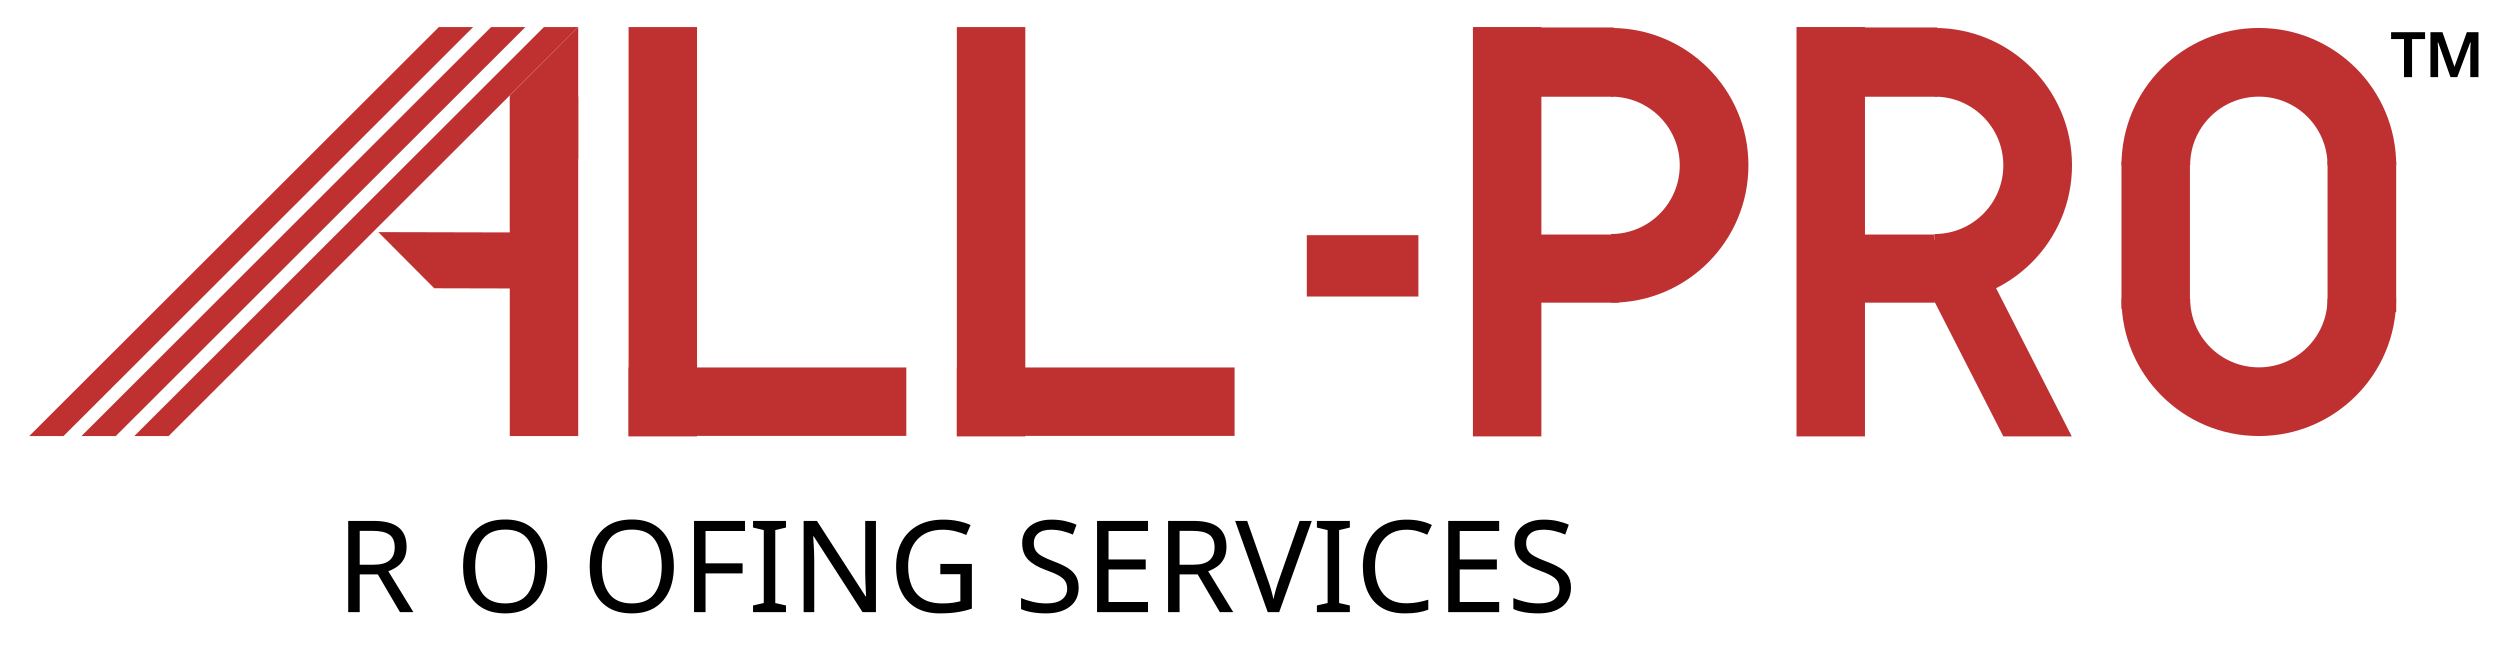
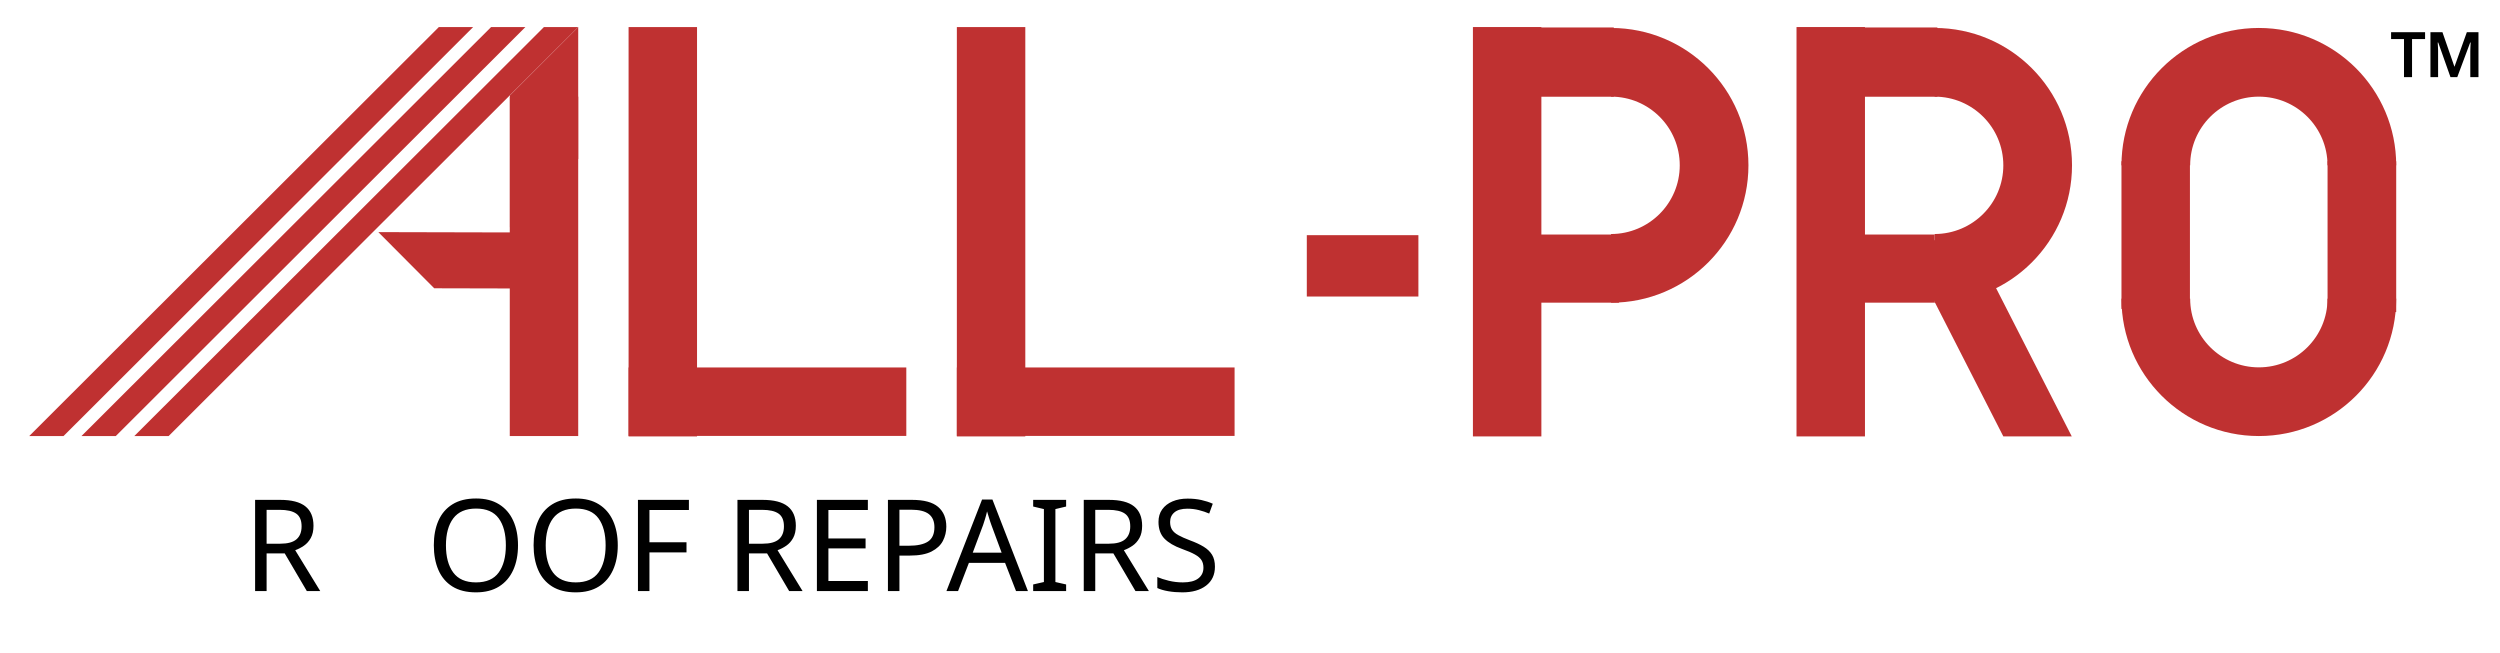
- <svg xmlns="http://www.w3.org/2000/svg" width="100%" height="100%" viewBox="0 0 9000 2350" version="1.1" xml:space="preserve" style="fill-rule:evenodd;clip-rule:evenodd;stroke-linejoin:round;stroke-miterlimit:2;">
-   <rect id="Artboard2" x="0" y="0" width="9000" height="2349.16" style="fill:none;" />
-   <g id="aprLogoMinimized">
-     <g id="minimal">
-       <path d="M1703.27,97.479l-123.525,-0l-1474.53,1472.27l123.53,0l1474.53,-1472.27Z" style="fill:#bf3131;" />
-       <path d="M1891.38,97.479l-123.525,-0l-1474.53,1472.27l123.53,0l1474.53,-1472.27Z" style="fill:#bf3131;" />
-       <path d="M2081.59,97.479l-123.53,-0l-1474.53,1472.27l123.53,0l1474.53,-1472.27Z" style="fill:#bf3131;" />
-       <rect x="4704.5" y="846.606" width="401.735" height="220.894" style="fill:#bf3131;" />
-       <path d="M5312.73,844.262l173.682,245.446l341.769,-0l0,-245.446l-515.451,0Z" style="fill:#bf3131;" />
-       <path d="M5304.47,98.801l170.206,249.402l334.916,-0l0,-249.402l-505.122,-0Z" style="fill:#bf3131;" />
-       <path d="M5799.82,1089.71c273.119,-0 494.527,-221.409 494.527,-494.522c-0,-273.119 -221.408,-494.527 -494.527,-494.527l0,247.261c136.559,0 247.266,110.707 247.266,247.266c-0,136.554 -110.707,247.261 -247.266,247.261l0,247.261Z" style="fill:#bf3131;" />
-       <path d="M8626.33,595.186c0,-273.119 -221.403,-494.527 -494.522,-494.527c-273.118,0 -494.526,221.408 -494.526,494.527l247.266,-0c-0,-136.559 110.701,-247.266 247.26,-247.266c136.56,0 247.261,110.707 247.261,247.266l247.261,-0Z" style="fill:#bf3131;" />
-       <path d="M7637.3,1075.23c0,273.118 221.408,494.521 494.527,494.521c273.118,0 494.522,-221.403 494.522,-494.521l-247.261,-0c-0,136.559 -110.702,247.26 -247.261,247.26c-136.559,0 -247.261,-110.701 -247.261,-247.26l-247.266,-0Z" style="fill:#bf3131;" />
-       <rect x="7637.3" y="580.388" width="246.437" height="531.924" style="fill:#bf3131;" />
-       <rect x="1835.15" y="347.92" width="246.437" height="1221.83" style="fill:#bf3131;" />
-       <rect x="2262.89" y="97.479" width="246.437" height="1473.6" style="fill:#bf3131;" />
-       <rect x="2262.89" y="1322.86" width="999.817" height="246.437" style="fill:#bf3131;" />
-       <rect x="3444.67" y="97.479" width="246.437" height="1473.6" style="fill:#bf3131;" />
-       <rect x="5302.51" y="97.479" width="246.437" height="1473.6" style="fill:#bf3131;" />
-       <path d="M7097.73,864.673l-246.437,0l360.673,706.407l246.437,0l-360.673,-706.407Z" style="fill:#bf3131;" />
-       <path d="M6515.24,844.262l151.462,245.446l298.037,-0l0,-245.446l-449.499,0Z" style="fill:#bf3131;" />
-       <path d="M6469.4,98.801l170.206,249.402l334.917,-0l-0,-249.402l-505.123,-0Z" style="fill:#bf3131;" />
-       <path d="M6964.71,1089.71c273.119,-0 494.527,-221.409 494.527,-494.522c-0,-273.119 -221.408,-494.527 -494.527,-494.527l0,247.261c136.56,0 247.261,110.707 247.261,247.266c0,136.554 -110.701,247.261 -247.261,247.261l0,247.261Z" style="fill:#bf3131;" />
-       <rect x="6467.44" y="97.479" width="246.437" height="1473.6" style="fill:#bf3131;" />
-       <rect x="3444.67" y="1322.86" width="999.817" height="246.437" style="fill:#bf3131;" />
-       <path d="M1361.96,835.621l201.217,202.185l474.374,1.144l-201.217,-202.189l-474.374,-1.14Z" style="fill:#bf3131;" />
-       <path d="M2081.59,97.479l-245.843,245.843l-0,474.378l245.843,-245.847l-0,-474.374Z" style="fill:#bf3131;" />
-       <rect x="8379.21" y="580.388" width="247.132" height="542.97" style="fill:#bf3131;" />
-     </g>
-     <g>
-       <text x="1208.96px" y="2203.6px" style="font-family:'FuturaBT-MediumCondensed', 'Futura', sans-serif;font-stretch:condensed;font-size:459.86px;">R</text>
-       <text x="1638.95px" y="2203.6px" style="font-family:'FuturaBT-MediumCondensed', 'Futura', sans-serif;font-stretch:condensed;font-size:459.86px;">O<tspan x="2094.77px 2550.59px 2957.01px 3290.46px 3748.07px 4203.44px 4522.04px 4928.92px 5335.37px 5765.34px 6185.68px 6519.12px 6924.18px 7330.63px " y="2203.6px 2203.6px 2203.6px 2203.6px 2203.6px 2203.6px 2203.6px 2203.6px 2203.6px 2203.6px 2203.6px 2203.6px 2203.6px 2203.6px ">OFING SERVICES</tspan>
-       </text>
-     </g>
-     <g>
-       <text x="8600.13px" y="444.213px" style="font-family:'Futura-CondensedLight', 'Futura', sans-serif;font-weight:300;font-stretch:condensed;font-size:459.86px;">™</text>
+ <svg xmlns="http://www.w3.org/2000/svg" width="100%" height="100%" viewBox="0 0 2160 564" version="1.1" xml:space="preserve" style="fill-rule:evenodd;clip-rule:evenodd;stroke-linejoin:round;stroke-miterlimit:2;">
+   <g id="Artboard2" transform="matrix(1,0,0,0.521554,0,0)">
+     <rect x="0" y="0" width="2160" height="1081" style="fill:none;" />
+     <g id="aprLogoMinimized" transform="matrix(1,0,0,1.91735,0,-506.549)">
+       <g id="minimal" transform="matrix(1.14965,0,0,1.14965,-193.834,-80.9315)">
+         <path d="M524.176,320.549L498.389,320.549L190.567,627.9L216.355,627.9L524.176,320.549Z" style="fill:rgb(191,49,49);" />
+         <path d="M563.447,320.549L537.66,320.549L229.838,627.9L255.626,627.9L563.447,320.549Z" style="fill:rgb(191,49,49);" />
+         <path d="M603.153,320.549L577.365,320.549L269.544,627.9L295.332,627.9L603.153,320.549Z" style="fill:rgb(191,49,49);" />
+         <g transform="matrix(1,0,0,1.92541,-8.52651e-14,-417.365)">
+           <rect x="1150.71" y="464.472" width="83.866" height="23.95" style="fill:rgb(191,49,49);" />
+         </g>
+         <g transform="matrix(0.966205,0,0,1,46.8161,0)">
+           <path d="M1273.92,476.447L1311.45,527.686L1385.29,527.686L1385.29,476.447L1273.92,476.447Z" style="fill:rgb(191,49,49);" />
+         </g>
+         <path d="M1275.96,320.825L1311.49,372.89L1381.41,372.89L1381.41,320.825L1275.96,320.825Z" style="fill:rgb(191,49,49);" />
+         <path d="M1379.37,527.686C1436.39,527.686 1482.61,481.465 1482.61,424.45C1482.61,367.434 1436.39,321.213 1379.37,321.213L1379.37,372.831C1407.88,372.831 1430.99,395.942 1430.99,424.45C1430.99,452.957 1407.88,476.068 1379.37,476.068L1379.37,527.686Z" style="fill:rgb(191,49,49);" />
+         <path d="M1969.43,424.45C1969.43,367.434 1923.21,321.213 1866.19,321.213C1809.18,321.213 1762.96,367.434 1762.96,424.45L1814.58,424.45C1814.58,395.942 1837.69,372.831 1866.19,372.831C1894.7,372.831 1917.81,395.942 1917.81,424.45L1969.43,424.45Z" style="fill:rgb(191,49,49);" />
+         <path d="M1762.96,524.664C1762.96,581.68 1809.18,627.9 1866.2,627.9C1923.21,627.9 1969.43,581.68 1969.43,524.664L1917.82,524.664C1917.82,553.172 1894.7,576.282 1866.2,576.282C1837.69,576.282 1814.58,553.172 1814.58,524.664L1762.96,524.664Z" style="fill:rgb(191,49,49);" />
+         <g transform="matrix(1,0,0,1.10807,0,-48.9591)">
+           <rect x="1762.96" y="424.45" width="51.446" height="100.214" style="fill:rgb(191,49,49);" />
+         </g>
+         <rect x="551.707" y="372.831" width="51.446" height="255.069" style="fill:rgb(191,49,49);" />
+         <rect x="641.003" y="320.549" width="51.446" height="307.628" style="fill:rgb(191,49,49);" />
+         <rect x="641.003" y="576.358" width="208.721" height="51.446" style="fill:rgb(191,49,49);" />
+         <rect x="887.71" y="320.549" width="51.446" height="307.628" style="fill:rgb(191,49,49);" />
+         <rect x="1275.55" y="320.549" width="51.446" height="307.628" style="fill:rgb(191,49,49);" />
+         <path d="M1650.32,480.708L1598.87,480.708L1674.17,628.177L1725.61,628.177L1650.32,480.708Z" style="fill:rgb(191,49,49);" />
+         <path d="M1528.72,476.447L1560.34,527.686L1622.56,527.686L1622.56,476.447L1528.72,476.447Z" style="fill:rgb(191,49,49);" />
+         <path d="M1519.15,320.825L1554.68,372.89L1624.6,372.89L1624.6,320.825L1519.15,320.825Z" style="fill:rgb(191,49,49);" />
+         <path d="M1622.55,527.686C1679.57,527.686 1725.79,481.465 1725.79,424.45C1725.79,367.434 1679.57,321.213 1622.55,321.213L1622.55,372.831C1651.06,372.831 1674.17,395.942 1674.17,424.45C1674.17,452.957 1651.06,476.068 1622.55,476.068L1622.55,527.686Z" style="fill:rgb(191,49,49);" />
+         <rect x="1518.74" y="320.549" width="51.446" height="307.628" style="fill:rgb(191,49,49);" />
+         <rect x="887.71" y="576.358" width="208.721" height="51.446" style="fill:rgb(191,49,49);" />
+         <path d="M452.924,474.643L494.93,516.851L593.96,517.09L551.954,474.881L452.924,474.643Z" style="fill:rgb(191,49,49);" />
+         <path d="M603.153,320.549L551.831,371.871L551.831,470.902L603.153,419.579L603.153,320.549Z" style="fill:rgb(191,49,49);" />
+         <g transform="matrix(1,0,0,1.10807,0,-48.9591)">
+           <rect x="1917.84" y="424.45" width="51.591" height="102.295" style="fill:rgb(191,49,49);" />
+         </g>
+       </g>
+       <g transform="matrix(1.14965,0,0,1.14965,209.706,774.89)">
+         <g transform="matrix(96,0,0,96,1510.64,0)">
+                 </g>
+         <text x="0px" y="0px" style="font-family:'FuturaBT-MediumCondensed', 'Futura', sans-serif;font-stretch:condensed;font-size:96px;">R<tspan x="137.766px 280.922px 424.078px 556.922px 671.438px 809.203px 942.047px 1080.09px 1218.33px 1335.94px 1473.7px " y="0px 0px 0px 0px 0px 0px 0px 0px 0px 0px 0px ">OOF REPAIRS</tspan>
+         </text>
+       </g>
+       <g transform="matrix(1.14965,0,0,1.14965,2064.03,370.804)">
+         <text x="0px" y="0px" style="font-family:'Futura-CondensedLight', 'Futura', sans-serif;font-weight:300;font-stretch:condensed;font-size:96px;">™</text>
+       </g>
    </g>
  </g>
</svg>
